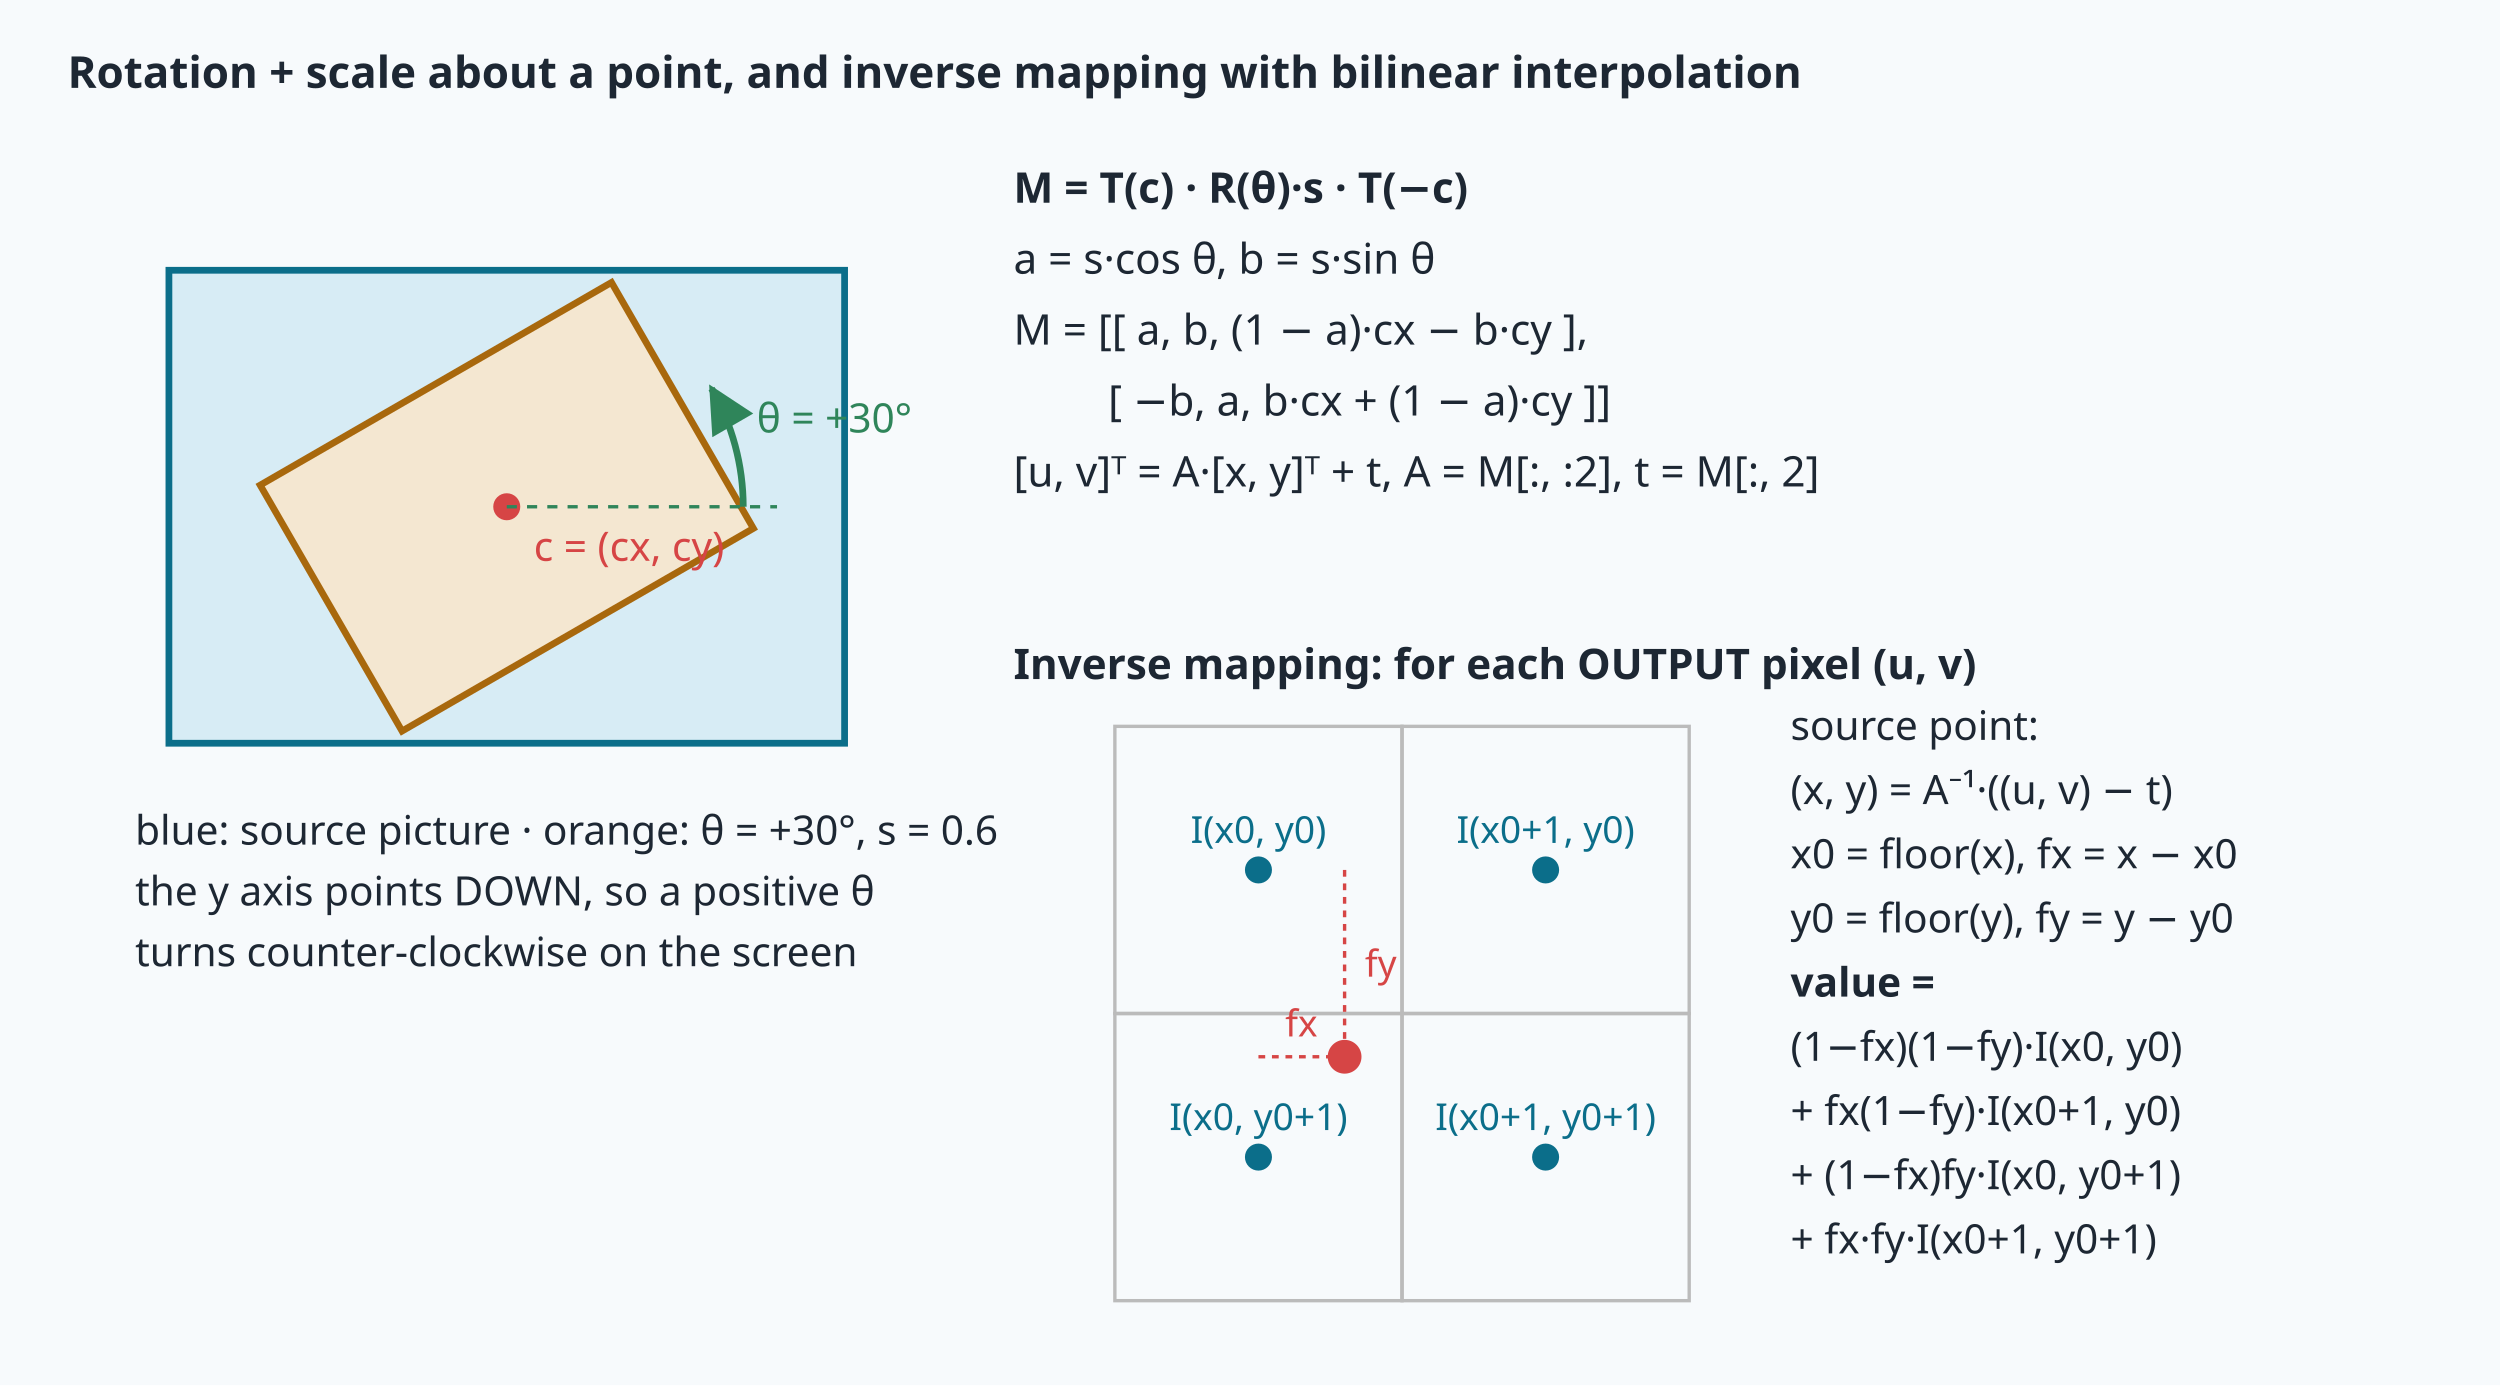
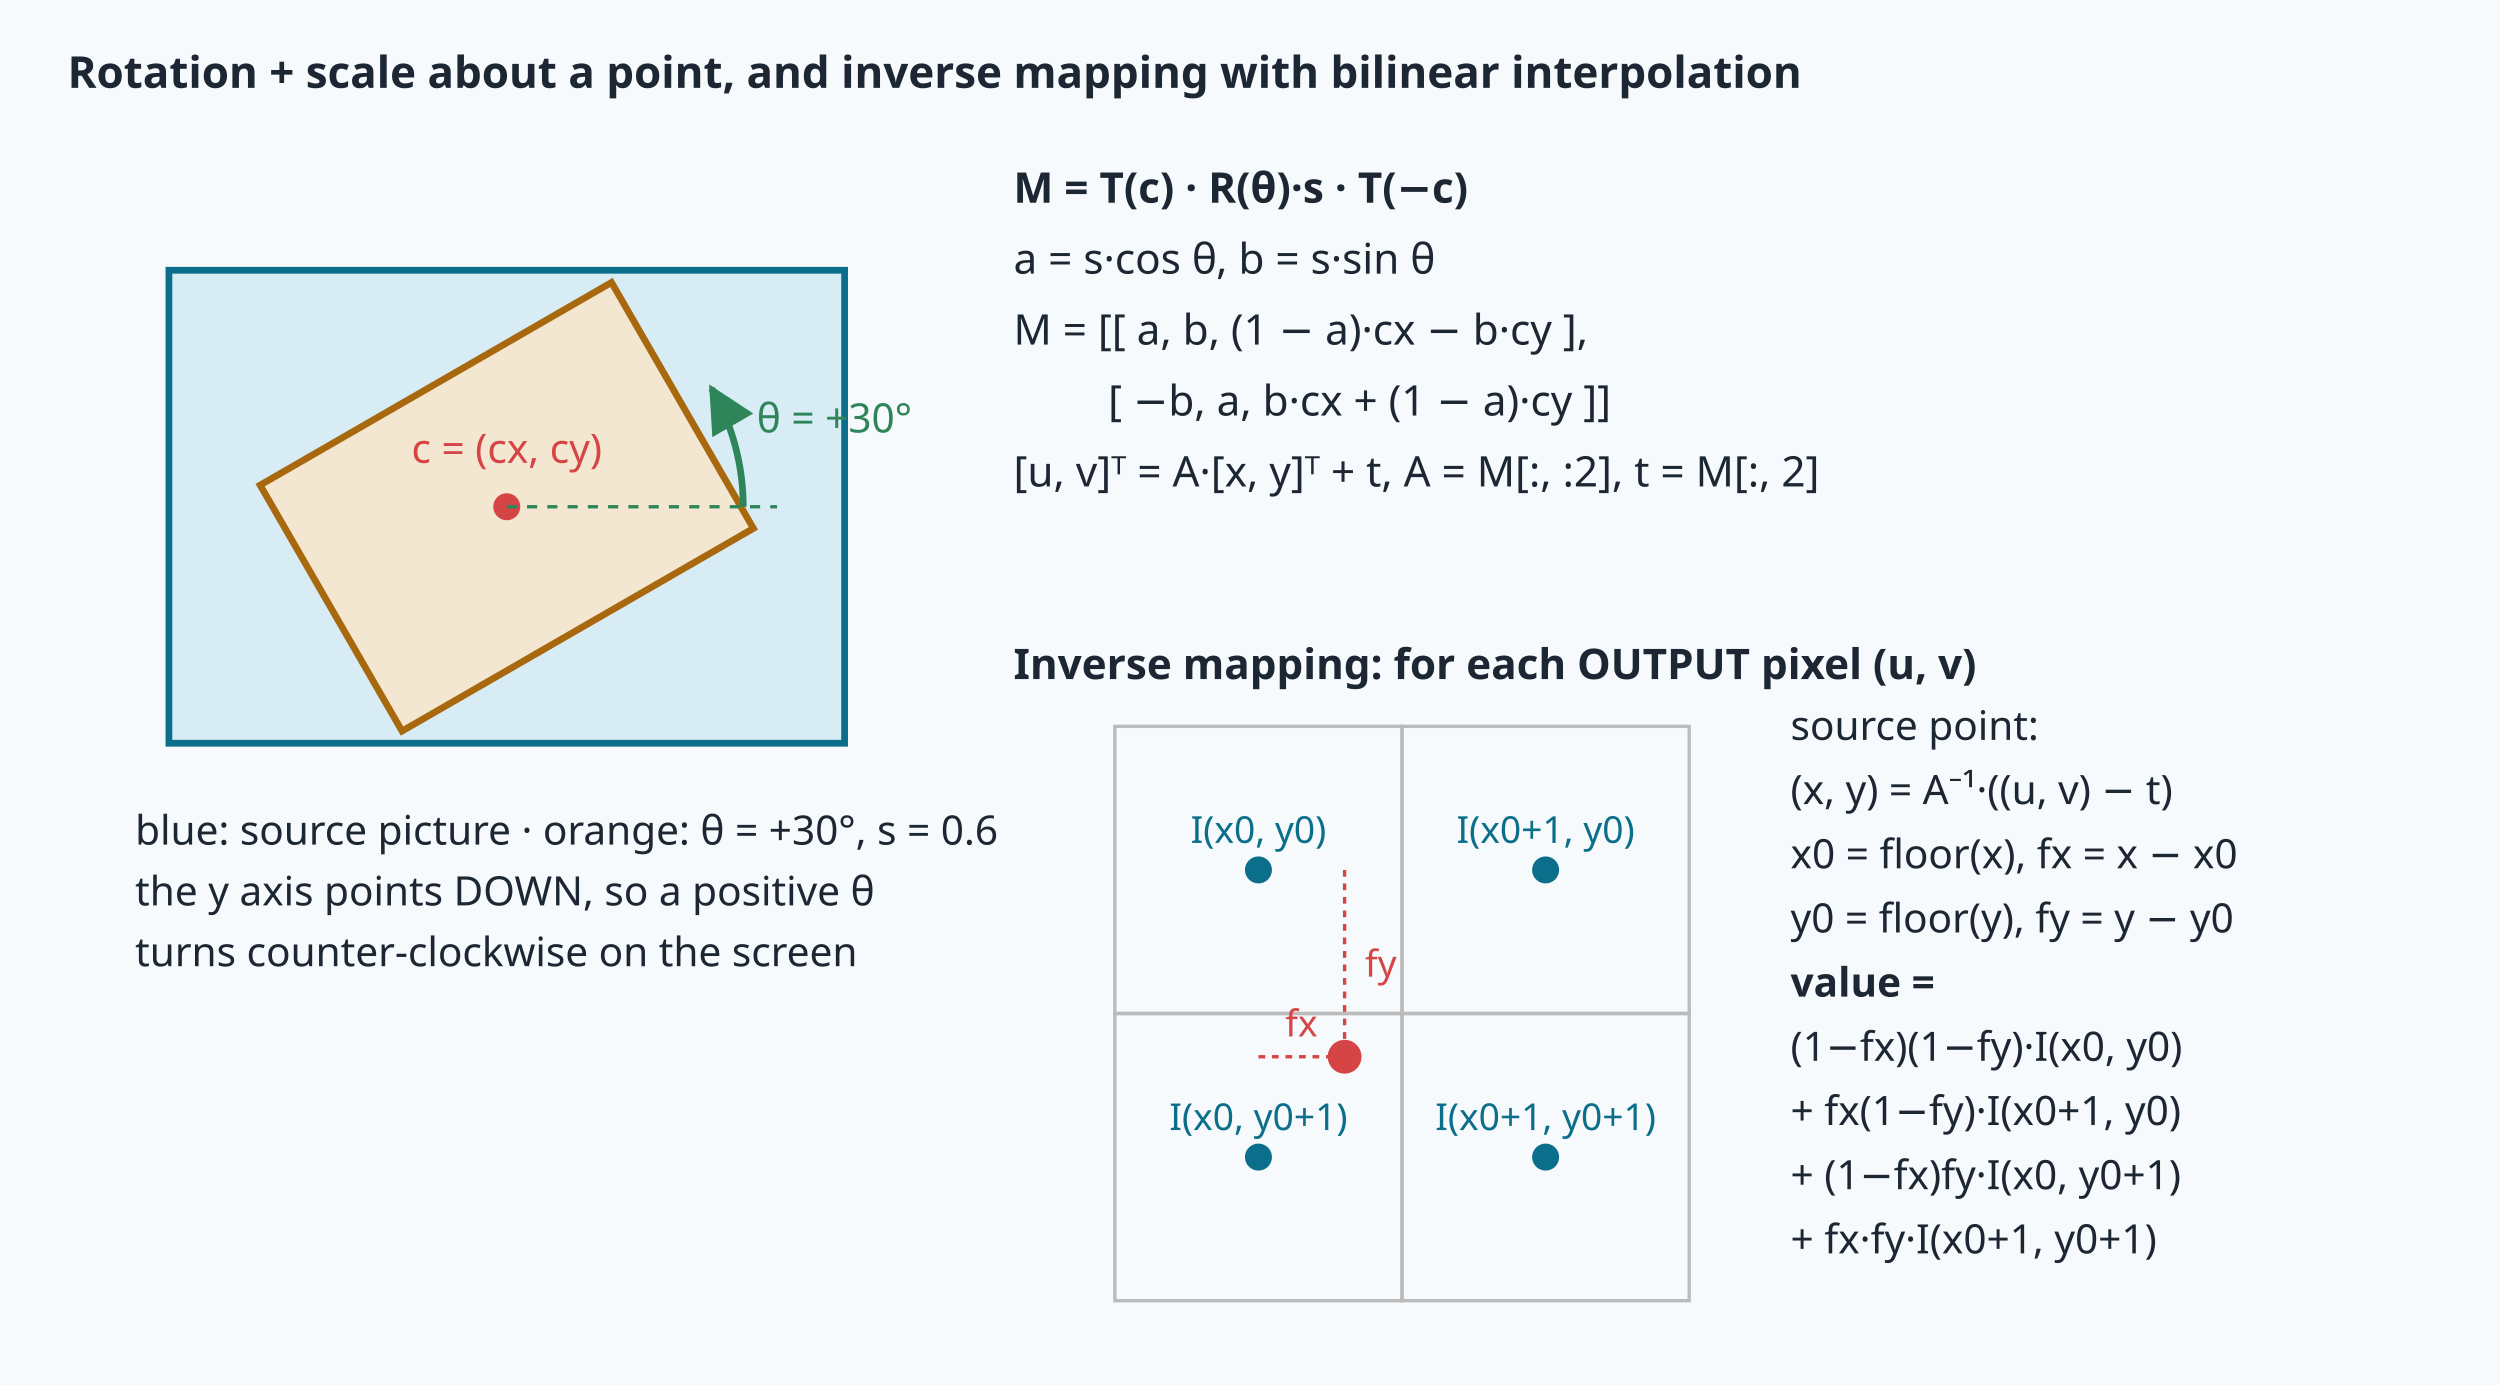
<svg xmlns="http://www.w3.org/2000/svg" viewBox="0 0 740 410" font-family="sans-serif" font-size="13">
  <rect width="740" height="410" fill="#f7fafc" />
  <defs>
    <marker id="a" viewBox="0 0 10 10" refX="9" refY="5" markerWidth="7" markerHeight="7" orient="auto">
      <path d="M0 0 L10 5 L0 10 z" fill="context-stroke" />
    </marker>
  </defs>
  <text x="20" y="26" fill="#1d2733" font-weight="bold">Rotation + scale about a point, and inverse mapping with bilinear interpolation</text>
  <polygon points="50.0,80.0 250.0,80.0 250.0,220.0 50.0,220.0" fill="#d7ecf5" stroke="#0b6e8a" stroke-width="2" />
  <polygon points="77.0,143.6 181.0,83.6 223.0,156.4 119.0,216.4" fill="#fbe6c8" fill-opacity="0.8" stroke="#a8680d" stroke-width="2" />
  <circle cx="150" cy="150" r="4" fill="#d64545" />
-   <text x="158" y="166" fill="#d64545" font-size="12">c = (cx, cy)</text>
+   <text x="150" y="137" fill="#d64545" font-size="12" text-anchor="middle">c = (cx, cy)</text>
  <path d="M220 150 A70 70 0 0 0 210.6 115.0" fill="none" stroke="#2f855a" stroke-width="2" marker-end="url(#a)" />
  <line x1="150" y1="150" x2="230" y2="150" stroke="#2f855a" stroke-dasharray="3 3" />
  <text x="224" y="128" fill="#2f855a" font-size="12">θ = +30°</text>
  <text x="40" y="250" fill="#1d2733" font-size="12">blue: source picture · orange: θ = +30°, s = 0.6</text>
  <text x="40" y="268" fill="#1d2733" font-size="12">the y axis points DOWN, so a positive θ</text>
  <text x="40" y="286" fill="#1d2733" font-size="12">turns counter-clockwise on the screen</text>
  <text x="300" y="60" fill="#1d2733" font-size="12.5" font-weight="bold">M = T(c) · R(θ)·s · T(−c)</text>
  <text x="300" y="81" fill="#1d2733" font-size="12.5">a = s·cos θ,  b = s·sin θ</text>
  <text x="300" y="102" fill="#1d2733" font-size="12.5">M = [[ a,  b, (1 − a)·cx − b·cy ],</text>
  <text x="328" y="123" fill="#1d2733" font-size="12.5">[ −b,  a,  b·cx + (1 − a)·cy ]]</text>
  <text x="300" y="144" fill="#1d2733" font-size="12.5">[u, v]ᵀ = A·[x, y]ᵀ + t,  A = M[:, :2], t = M[:, 2]</text>
  <text x="300" y="201" fill="#1d2733" font-size="12.5" font-weight="bold">Inverse mapping: for each OUTPUT pixel (u, v)</text>
  <rect x="330" y="215" width="85" height="85" fill="none" stroke="#bbb" />
  <rect x="415" y="215" width="85" height="85" fill="none" stroke="#bbb" />
  <rect x="330" y="300" width="85" height="85" fill="none" stroke="#bbb" />
  <rect x="415" y="300" width="85" height="85" fill="none" stroke="#bbb" />
  <circle cx="372.5" cy="257.5" r="4" fill="#0b6e8a" />
  <text x="372.5" y="249.5" fill="#0b6e8a" font-size="11" text-anchor="middle">I(x0, y0)</text>
  <circle cx="457.5" cy="257.5" r="4" fill="#0b6e8a" />
  <text x="457.5" y="249.5" fill="#0b6e8a" font-size="11" text-anchor="middle">I(x0+1, y0)</text>
  <circle cx="372.5" cy="342.5" r="4" fill="#0b6e8a" />
  <text x="372.5" y="334.5" fill="#0b6e8a" font-size="11" text-anchor="middle">I(x0, y0+1)</text>
  <circle cx="457.5" cy="342.5" r="4" fill="#0b6e8a" />
  <text x="457.5" y="334.5" fill="#0b6e8a" font-size="11" text-anchor="middle">I(x0+1, y0+1)</text>
  <circle cx="398.0" cy="312.8" r="5" fill="#d64545" />
  <line x1="372.5" y1="312.8" x2="398.0" y2="312.8" stroke="#d64545" stroke-dasharray="2 2" />
  <line x1="398.0" y1="257.5" x2="398.0" y2="312.8" stroke="#d64545" stroke-dasharray="2 2" />
  <text x="385.2" y="306.8" fill="#d64545" font-size="11" text-anchor="middle">fx</text>
  <text x="404.0" y="289.1" fill="#d64545" font-size="11">fy</text>
  <text x="530" y="219" fill="#1d2733" font-size="12">source point:</text>
  <text x="530" y="238" fill="#1d2733" font-size="12">(x, y) = A⁻¹·((u, v) − t)</text>
  <text x="530" y="257" fill="#1d2733" font-size="12">x0 = floor(x), fx = x − x0</text>
  <text x="530" y="276" fill="#1d2733" font-size="12">y0 = floor(y), fy = y − y0</text>
  <text x="530" y="295" fill="#1d2733" font-size="12" font-weight="bold">value =</text>
  <text x="530" y="314" fill="#1d2733" font-size="12">(1−fx)(1−fy)·I(x0, y0)</text>
  <text x="530" y="333" fill="#1d2733" font-size="12">+ fx(1−fy)·I(x0+1, y0)</text>
  <text x="530" y="352" fill="#1d2733" font-size="12">+ (1−fx)fy·I(x0, y0+1)</text>
  <text x="530" y="371" fill="#1d2733" font-size="12">+ fx·fy·I(x0+1, y0+1)</text>
</svg>
